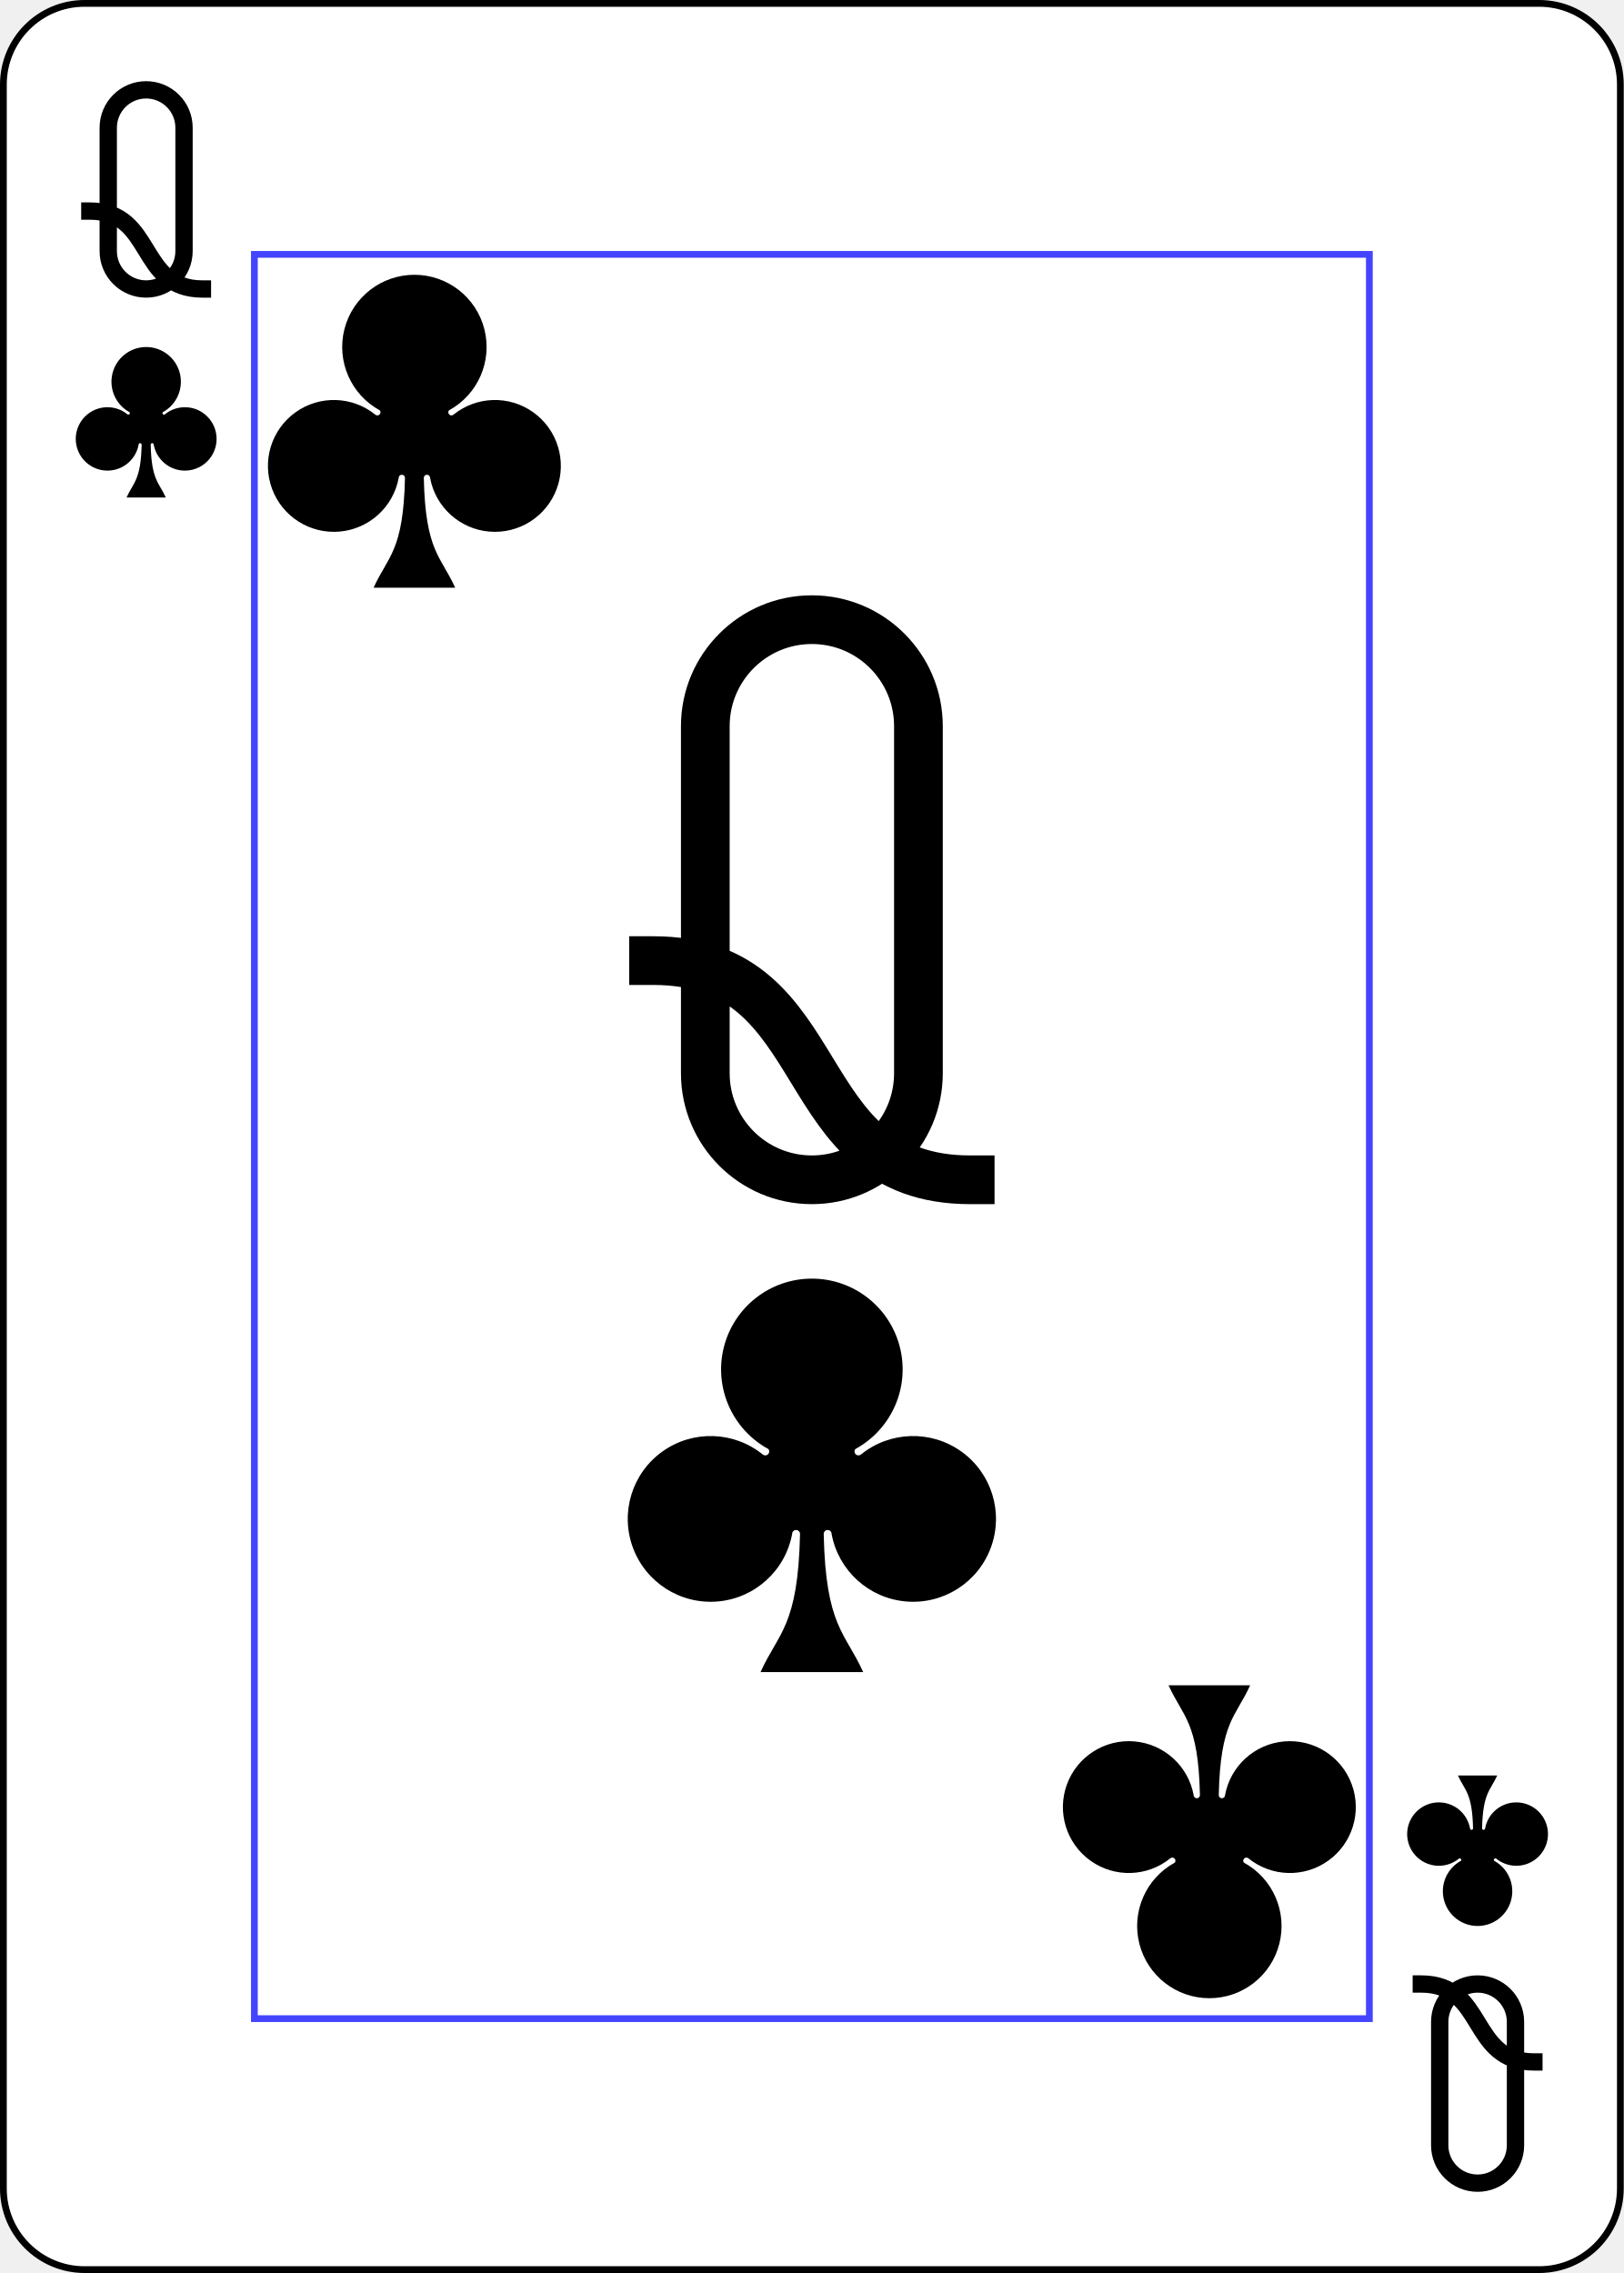
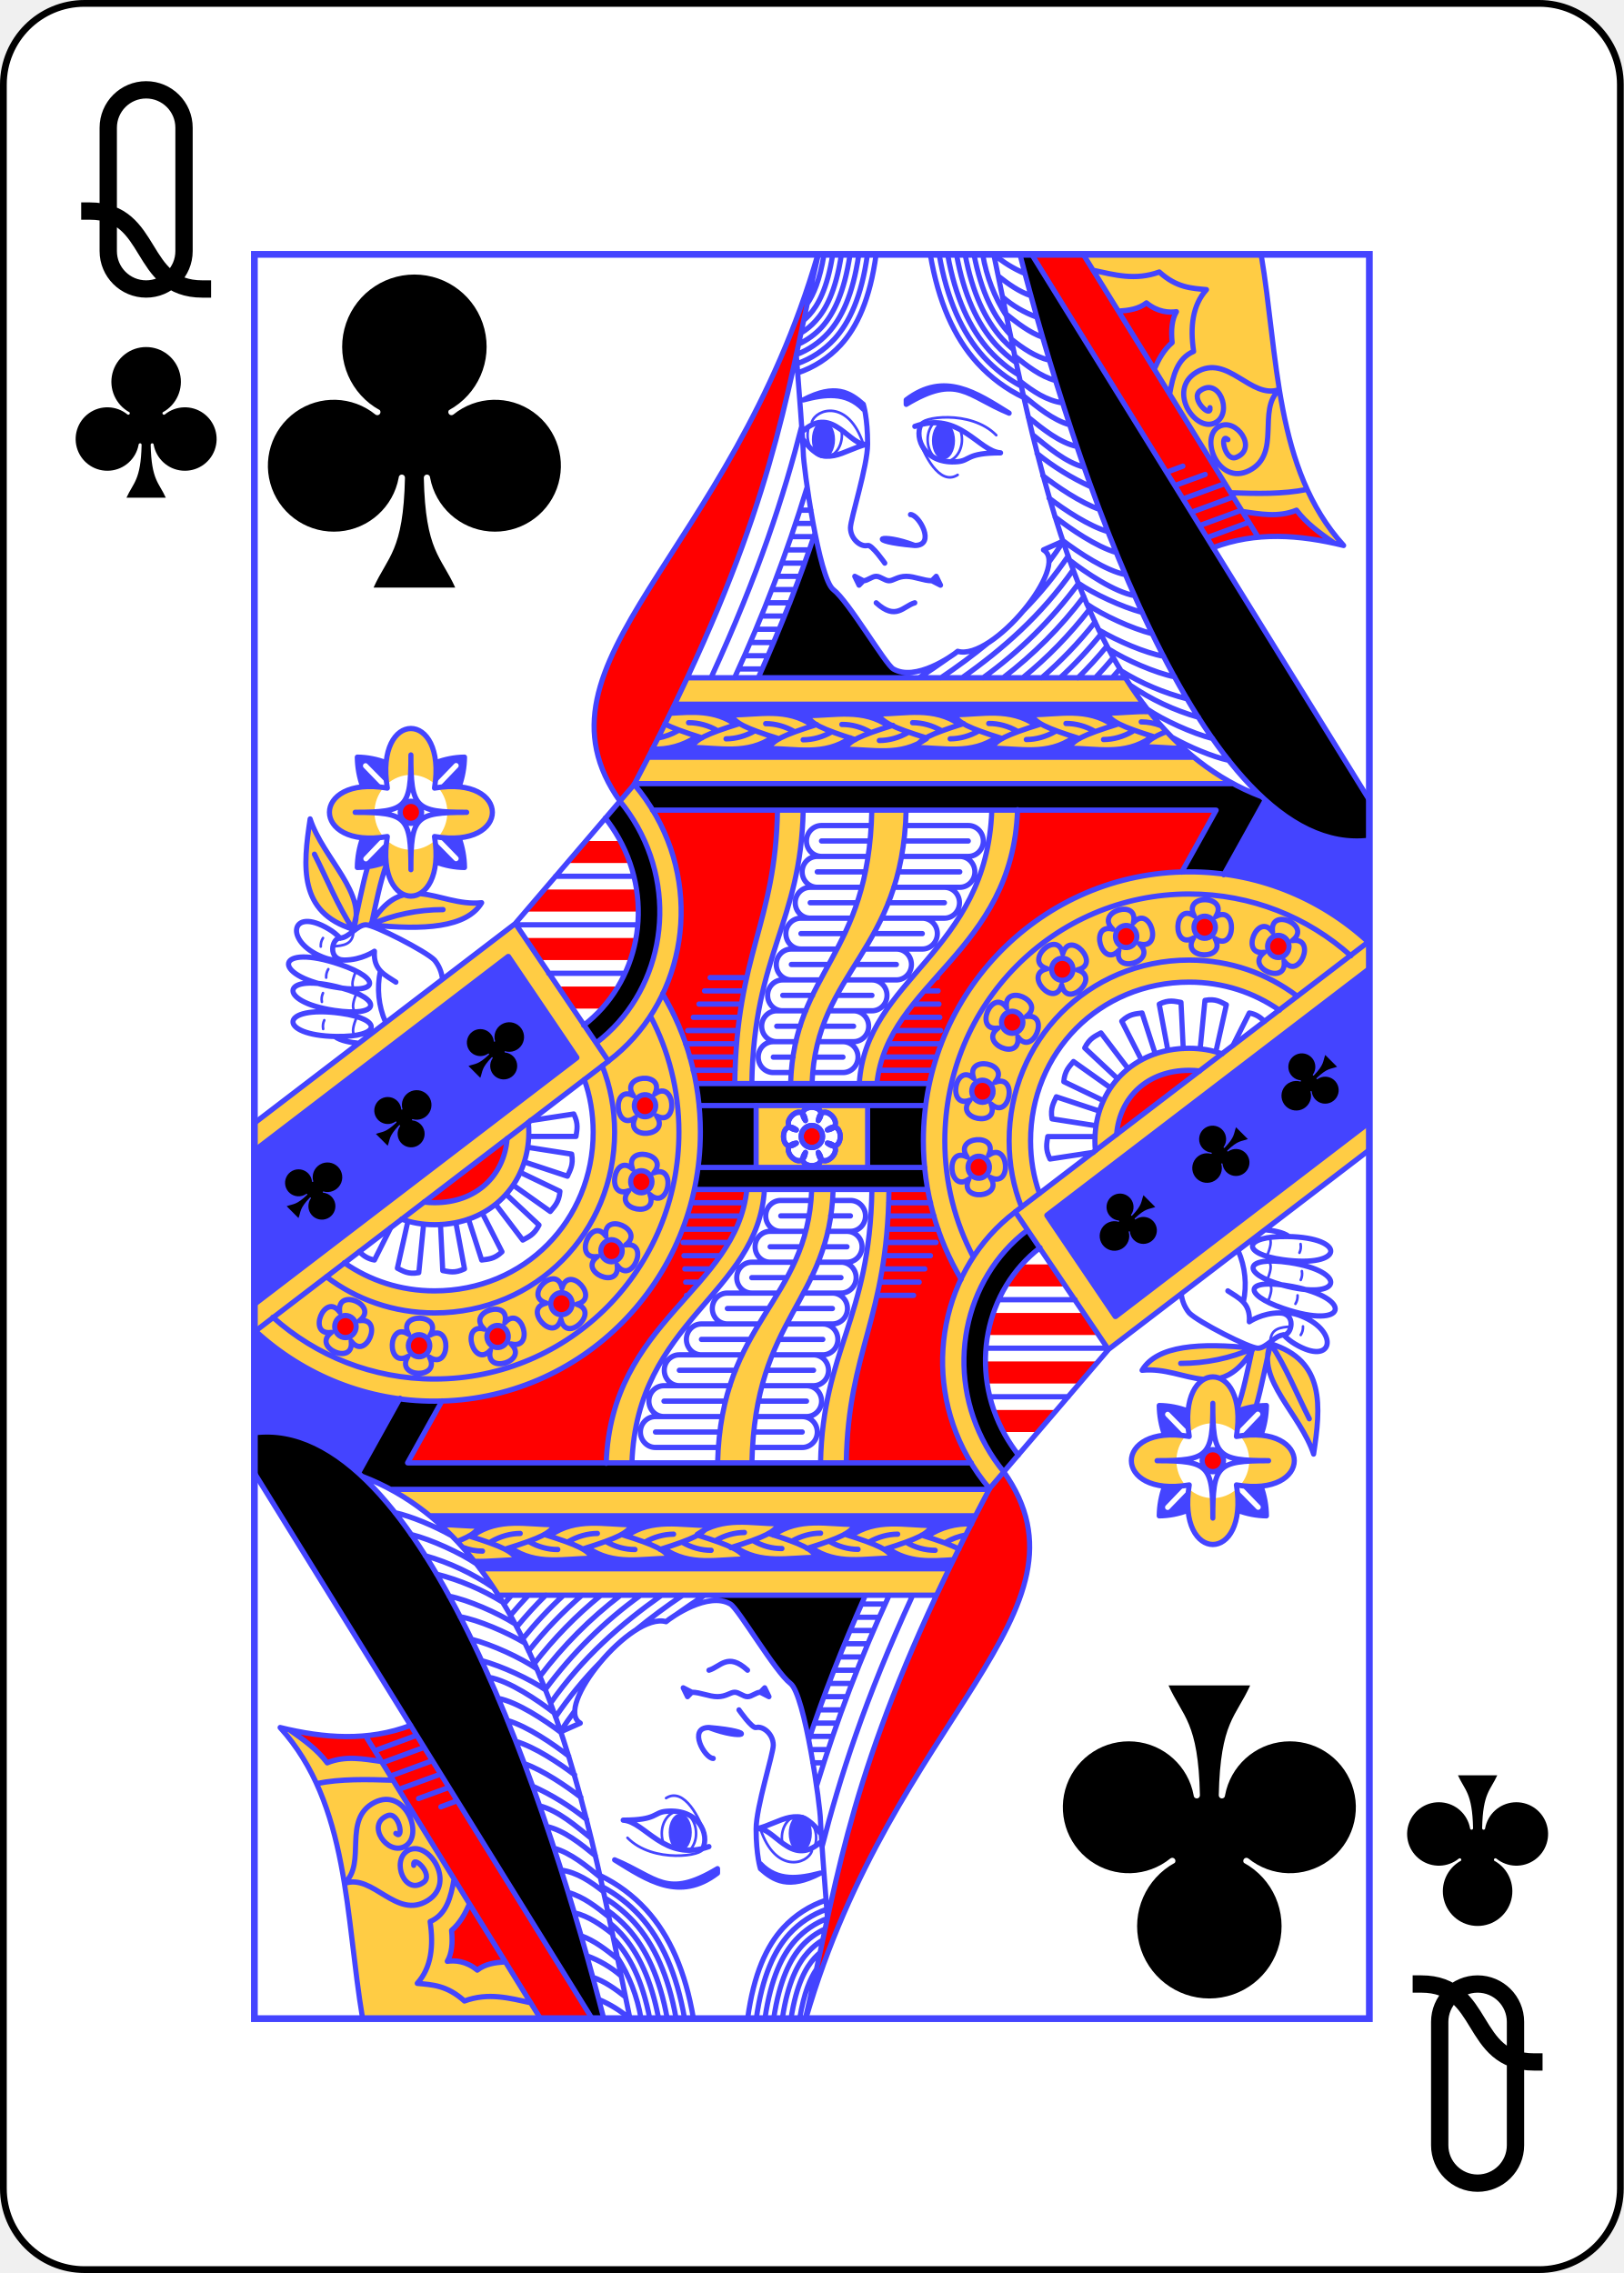
<svg xmlns="http://www.w3.org/2000/svg" xmlns:xlink="http://www.w3.org/1999/xlink" width="240" height="336" class="card" preserveAspectRatio="none" viewBox="-120 -168 240 336">
  <defs>
-     <path id="c" d="M-82.4-130.4H82.4v260.8H-82.4z" />
+     <path id="i" d="M-82.4-130.4H82.4v260.8H-82.4z" />
  </defs>
-   <symbol id="a" preserveAspectRatio="xMinYMid" viewBox="-500 -500 1000 1000">
+   <symbol id="h" preserveAspectRatio="xMinYMid" viewBox="-500 -500 1000 1000">
    <path fill="none" stroke="#000" stroke-linecap="square" stroke-miterlimit="1.5" stroke-width="80" d="M-260 100c300 0 220 360 520 360M-175 0v-285a175 175 0 0 1 350 0v570a175 175 0 0 1-350 0Z" />
  </symbol>
-   <symbol id="b" preserveAspectRatio="xMinYMid" viewBox="-600 -600 1200 1200">
+   <symbol id="a" preserveAspectRatio="xMinYMid" viewBox="-600 -600 1200 1200">
    <path d="M30 150c5 235 55 250 100 350h-260c45-100 95-115 100-350a10 10 0 0 0-20 0 210 210 0 1 1-74-201 10 10 0 0 0 14-14 230 230 0 1 1 220 0 10 10 0 0 0 14 14 210 210 0 1 1-74 201 10 10 0 0 0-20 0" />
  </symbol>
+   <symbol id="b" preserveAspectRatio="none" viewBox="0 0 1300 2000">
+     <path fill="#FC4" d="M1173.8 0c20 115.7 15.5 243.3 96.2 330-33.6-8-67-12.4-100-9.6L966.4 0Zm-669 480 510.8.1c33 50.8 73.7 92.5 125.2 119.7l-698 .8q35.1-64.8 62-120.6m-322.3 57.5c17 0 33.9 21 28.1 63.2a43 43 0 0 0-28.1-10.7 43 43 0 0 0-28.1 10.7c-5.8-42.1 11.2-63.2 28.1-63.2m260.1 63.1a220 220 0 0 1 25.7 35.8 215 215 0 0 1 7.8 202A300 300 0 0 1 520 995c0 168.4-138.8 305-310 305a312 312 0 0 1-208.8-79.6l.7-.5-1.9-2.5v-27.1l376-279.7L296 796 0 1016v-31.1l304-226 105.2 150.7.5-.5-10.7-15.3c74.4-55.4 96.5-160.2 47.7-244.8q-9.2-15.7-20.4-29zm-213.2 2.6c68.8-.5 63.8 68.2-15.1 57.4a43 43 0 0 0 10.7-28.1 43 43 0 0 0-10.7-28.1q8-1.1 15.1-1.2m-93.8 0q7 0 15.1 1.2a43 43 0 0 0-10.7 28.1 43 43 0 0 0 10.7 28.1c-78.9 10.8-84-58-15.1-57.4m754.2 26.5c-5.6 161.8-151.4 195.8-164 310.3h-20.5c7.7-119 148.9-148.4 154.5-310Zm-130 .4c-4 161.4-104.6 181.7-109.6 309.8h-25c4.3-128 91.3-143.7 94.7-309.8Zm-120 .2c-2.7 128.3-57.3 162.2-59.7 309.4h-20c2-147.2 47.5-181 49.8-309.4ZM65 640c13 39.2 55.1 75.2 53.7 109.8 4.4-19 8-38 13.5-56l21.7-2c-7.3 20-11.6 41.9-16.6 63.8L115 765c-63.6-19-58.4-71.2-50-125m89.4 24.3a43 43 0 0 0 28.1 10.7 43 43 0 0 0 28.1-10.7c4.6 33.6-5.2 53.8-18 60.6l1.7-.1c21.8 2 45 12.8 70.7 10.2-17.4 28.3-67.5 31.4-130 25 13-21 25.9-30.5 39.1-34h.7c-13.9-5.5-25.3-26-20.4-61.7M385.2 935l-280.1 208.2c29.6 20 65.2 31.7 104.9 31.7 105 0 185-80 185-180q-.1-31.8-10.3-59.4zm259.4 30h137.9a331 331 0 0 0-1 69.5l-136.5.4v-2.7c6.3 2.2 15.6 0 15.6-6.7 7 7 22-8 15-15 10 0 10-21.2 0-21.2 7-7-8-22-15-15 0-6.8-9.7-9-16-6.6zm-325.1 19q.5 5.2.5 10.9c0 58.9-44.6 105-110 105q-20.8 0-38.2-6.3z" />
+   </symbol>
+   <symbol id="c" preserveAspectRatio="none" viewBox="0 0 1300 2000">
+     <path fill="red" d="m966.3 0 201 316.5-15.6-25c20.8 2.7 41.6 7 63.3-1.5 11.6 15 27.3 26 42.4 37-29.8-6-58.7-9-87.4-6.3l-.2-.3c-17.6 2-35 5.7-52 12.1L906.5 0ZM657.6 0c-34.4 141.5-46.4 258-153 480a2759 2759 0 0 1-62 121.2l-16.3 18.7C311 461.5 555.3 342.3 657 0ZM1040 55a45 45 0 0 0 35 10c-5.3 8.6-6.5 20.7-5 35a80 80 0 0 0-20.8 30.2l-41.9-65.8c12.1-.8 23.7-2.5 32.7-9.4M182.5 620a12.5 12.5 0 0 1 12.5 12.5 12.5 12.5 0 0 1-12.5 12.5 12.5 12.5 0 0 1-12.5-12.5 12.5 12.5 0 0 1 12.5-12.5m707.2 9.9 231.3.1-39.6 70.2C936.9 704 817 805.2 787 939.6l-61.4.4c12.7-114.5 158.5-148.5 164-310.1m-425.5 0 145.9.2c-2.5 128.5-48 162.4-50 309.7l-44.8.1A308 308 0 0 0 476 838.4 215 215 0 0 0 464 630m-37.6 35 11.6 25h-74.2l22.6-25zm19 55 2.2 25H315.7l22-25zm-.6 55-7.1 25h-104l-18-25zm-21 55-19 25h-34l-17.6-25zm31.6 122.7a12.5 12.5 0 0 1 12.5 11.5 12.5 12.5 0 0 1-11.5 13.4 12.5 12.5 0 0 1-13.4-11.4 12.5 12.5 0 0 1 11.5-13.5zM650 987.5a12.5 12.5 0 0 1 12.5 12.5 12.5 12.5 0 0 1-12.5 12.5 12.5 12.5 0 0 1-12.5-12.5 12.5 12.5 0 0 1 12.5-12.5m-355.3 15c-3.4 41.5-35.5 72.5-84.7 72.5q-6.3 0-12-.7zm156.1 36.3 2.5.2a12.5 12.5 0 0 1 10.1 14.5 12.5 12.5 0 0 1-14.5 10.1 12.5 12.5 0 0 1-10-14.5 12.5 12.5 0 0 1 12-10.3m-34.3 78.2a13 13 0 0 1 4.8 1 12.5 12.5 0 0 1 6.6 16.4 12.5 12.5 0 0 1-16.4 6.6 12.5 12.5 0 0 1-6.6-16.4 13 13 0 0 1 11.6-7.6m-58.2 60a13 13 0 0 1 8.9 4 12.5 12.5 0 0 1-.6 17.7 12.5 12.5 0 0 1-17.7-.6 12.5 12.5 0 0 1 .6-17.7 13 13 0 0 1 8.8-3.4m-252.2 26a13 13 0 0 1 4.9 1 12.5 12.5 0 0 1 6.7 16.3 12.5 12.5 0 0 1-16.4 6.7 12.5 12.5 0 0 1-6.7-16.4 13 13 0 0 1 11.5-7.6m177.2 11.2a12.5 12.5 0 0 1 12.2 9 12.5 12.5 0 0 1-8.4 15.5 12.5 12.5 0 0 1-15.5-8.5 12.5 12.5 0 0 1 8.4-15.5 13 13 0 0 1 3.3-.5m-90.9 10.5a12.5 12.5 0 0 1 12.1 13 12.5 12.5 0 0 1-13 12 12.5 12.5 0 0 1-12-13 12.5 12.5 0 0 1 13-12" />
+   </symbol>
+   <symbol id="d" preserveAspectRatio="none" viewBox="0 0 1300 2000">
+     <path fill="#44F" d="M663.4 188.8A13.4 21.2 0 0 1 677 210a13.4 21.2 0 0 1-13.5 21.2A13.4 21.2 0 0 1 650 210a13.4 21.2 0 0 1 13.4-21.2m140 1.2a13.4 21.2 0 0 1 13.5 21.2 13.4 21.2 0 0 1-13.5 21.2 13.4 21.2 0 0 1-13.4-21.2 13.4 21.2 0 0 1 13.4-21.2m233.4 319.8q5 6.5 10.2 12.8l-3.9-4.2a161 161 0 0 0-12 0h-2.1l-3.4.2-11.5.7-6 .3-2.4.1-3.7.2h-3l-5 .1 1 1.7v.2l1 1.4.7.8.7.8.8.8a24 24 0 0 0 4.9 3.8l2.5 1.5 6.3 3v.1q8.9 3.9 24.1 8.8l13.6 4.3c-6.5 3.6-9.9 7-11.8 11l10.9.3c10.9.5 21.8 1.5 32.7 1.5l-11.8-12.8q12 11.9 25.2 22.4l-635.6.4 4.8-9.2h3.5l3-.1h.5l2.6-.2c14-1 28-4.4 41.5-13.6l-.7.2 1-.6q3.1.4 6.4 1.5c-6.6 3.6-9.9 7-11.8 11.1 31.8-.2 64.2 8.6 94.9-12l6.8 2c-6.6 3.6-10 7-11.9 11.2 31.9-.2 64.3 8.6 95-12l5.7 1.7c-6.6 3.6-10 7-11.9 11.1 28.8-.2 58 7 86-6.8a19 19 0 0 0-3.4 4.9c31.9-.2 64.3 8.6 95-12q2.7.7 5.6 1.7c-6.5 3.6-9.9 7-11.8 11.1 32-.2 64.4 8.6 95.1-12.2l-20.2-7.7q10.6 3.8 27 8.8c-6.6 3.6-10 7-11.9 11.1 32-.2 64.4 8.6 95.1-12.2l-39.3-15-7.7 2.3 3.3-1.2c-30.8-20.8-63.2-12-95.2-12.2 2.7 5.8 8.2 10.2 21.4 15.6l-11.8-4.5-7.7 2.3 3.3-1.2c-30.8-20.8-63.2-12-95.2-12.2 1.8 3.8 4.9 7 10.5 10.3l-7.4 2.3 3.3-1.2a86 86 0 0 0-50.1-14c-15 0-30 1.9-45 1.8 2.2 4.9 6.6 8.8 16 13.2l-6.8 2.2 3.3-1.3c-30.7-20.8-63.2-12-95.1-12.2 1.8 3.8 4.8 7 10.4 10.3l-7.3 2.3 3.2-1.2c-30.7-20.9-63.2-12-95.1-12.2 1.7 3.6 4.5 6.7 9.7 9.9l-7.7 2.4 3.2-1.3-5.8-3.6-.8-.4-2.8-1.5q-.4 0-.7-.3l-5.4-2.3-.7-.3-2.9-1-.8-.2-2.2-.7-.8-.2-2.9-.8h-.1l-2.9-.6-.8-.2-2.3-.4h-.7l-3-.5h-.5l-5.7-.6h-1.2a136 136 0 0 0-14.8-.2l-1.7.1-5.7.3q-5.7.2-11.2.6L490 510zM775 545.6l8 2.4-.6.4zM245 570a99 99 0 0 1-6.3 33.6q-10.5-1-23.7.7l22-22.3a3 3 0 1 0-4.2-4.2L210.7 600q1.7-13.3.7-23.7A100 100 0 0 1 245 570m-125 0a99 99 0 0 1 33.6 6.3q-1 10.5.7 23.7L132 578a3 3 0 1 0-4.2 4.2l22.1 22.2q-13.3-1.7-23.7-.7A100 100 0 0 1 120 570m1058.6 49c38.2 32.7 78.7 50.2 121.4 45v108.8l-1.2 6.8a308 308 0 0 0-168.3-76.6ZM215 660.6q13.2 1.7 23.7.7A100 100 0 0 1 245 695a100 100 0 0 1-33.6-6.3q1-10.5-.7-23.7l22.3 22c2.8 3 7.2-1.4 4.2-4.2zm-65 0L128 683c-3 2.8 1.4 7.2 4.2 4.2l22.2-22.1q-1.7 13.3-.7 23.7A100 100 0 0 1 120 695a99 99 0 0 1 6.3-33.6q10.5 1 23.7-.7M296 796l80 114.7L0 1190.3v-174.4z" />
+   </symbol>
+   <symbol id="e" preserveAspectRatio="none" viewBox="0 0 1300 2000">
+     <path d="M906.4 0 1300 618.6V664C1102.8 687.9 952.6 226.5 892.7 0ZM653.8 316.5c6.3 30.7 13.9 58 21.2 63.5 17.9 13.3 60.7 84.8 70 90q8.3 4.4 18 4l-1.2 6-173.7-.1a1944 1944 0 0 0 65.7-163.4M1141 599.9a281 281 0 0 0 33.3 14.8l4 4.5-47.6 83.8a259 259 0 0 0-49.5-2.8L1121 630l-656.9-.2a245 245 0 0 0-21.2-29.5zm-714.7 20q11.3 13.3 20.4 29c48.8 84.6 26.7 189.4-47.7 244.8l-15.1-19.8c64.2-47.8 83.7-138.1 40.9-212.2q-7.1-12.1-15.7-22.8zM787 940a305 305 0 0 0-5.6 94.8l-66.4.3.2-70H518.5q-1.3-12.6-3.2-25z" />
+   </symbol>
+   <symbol id="f" preserveAspectRatio="none" viewBox="0 0 1300 2000">
+     <path fill="none" stroke="#44F" stroke-linecap="round" stroke-linejoin="round" stroke-width="6" d="M0 984.8 303.7 759m995.1 20.6A312 312 0 0 0 1090 700c-171.2 0-310 136.6-310 305 0 57.3 16 110.9 44 156.7M1298 780l-410.8 305.4M787 940H515.7M0 1190.3l376-279.6m-71.8-152.2 108.6 156M296.3 796 376 910.5M442.8 601 304.2 758.5m109 155.7c85-62.8 110.3-182.3 55.1-277.8q-11.3-19.5-25.7-35.8m-43.6 293c74.4-55.3 96.5-160 47.7-244.7q-9.1-15.7-20.4-29M295.8 796 0 1016m383.9-142c64.2-47.9 83.7-138.2 40.9-212.3q-7.1-12.1-15.7-22.8M304.9 760h142M351 705h91.4M343 815h89m11.1-215h698m-682-30h636M490 510h547m-532-30h510.5M657.5.2c-34.3 141.4-46.3 258-152.8 479.8a2759 2759 0 0 1-62.1 121.2M464 630h656.6m-510.7.3c-2.3 128.3-47.8 162.2-49.8 309.4m79.8-309.4C637 758.6 582.5 792.5 580 939.7M719.9 630c-3.4 166-90.4 181.9-94.7 309.8M759.9 630c-4 161.4-104.7 181.7-109.7 309.8M859.8 630c-5.6 161.5-147 191-154.5 309.9m184.5-310.3c-5.6 161.8-151.4 195.8-164 310.3m56.5 25H518.6m272.2-40h-62.5m67.1-15h-62.9m68.4-15h-62.2m61.5-15h-53.4m52.4-15h-42.5m41.5-15h-30m29-15H781m-220.4 90h-49m49.6-15h-53.5m54.6-15h-59.4m60.9-15h-58.6m60.4-15h-53.9m56.3-15h-49.7m52.5-15h-46m49.2-15h-42.7m265 0h-1.7m-773 385c50.1 43.6 116 70 188.4 70 158 0 285-125.3 285-280 0-47.5-12-92.1-33.2-131.3M84.1 1159.1c35 25.7 78 40.9 125.9 40.9 118.2 0 210-91.4 210-205q-.1-40.1-14.4-74.9m-207.7 154.2q6 .7 12.1.7c49.2 0 81.3-31 84.7-72.6m-122.9 91.3q17.4 6.2 38.2 6.3c65.4 0 110-46.1 110-105q0-5.6-.5-11m-214.6 159.2c29.6 20 65.4 31.8 105.1 31.8 105 0 185-80 185-180q-.1-31.8-10.3-59.4m257.8 46.3c-3.5-24.8-35.4 7-10.6 10.6-20-15-20 30 0 15-24.8 3.5 7 35.4 10.6 10.6-15 20 30 20 15 0 3.5 24.8 35.4-7 10.6-10.6 20 15 20-30 0-15 24.8-3.5-7-35.4-10.6-10.6 15-20-30-20-15 0m-5 18.1a12.5 12.5 0 0 0 12.5 12.5 12.5 12.5 0 0 0 12.5-12.5 12.5 12.5 0 0 0-12.5-12.5 12.5 12.5 0 0 0-12.5 12.5m77.5-35v70m366.2-334.7 40.2-70.2m8.8 73.2 48.1-84.1M906.3 0 1300 618.6m-182.3-286.1c49.9-18.5 100.9-14.7 152.3-2.5-80.7-86.7-76.1-214.3-96.2-330M966.4 0 1170 320M892.5-.4C952.3 226 1102.7 688 1300 664.2M862-.4c48.3 224.1 98.8 536.3 312.3 615.1m-14.7-311-48.9 17.5M1151 290l-48.9 17.5m39.3-32.6-48.9 17.5m39.3-32.6-49 17.4m25.8-27.7-35.4 12.6m9.4-22-19 6.9m194.6 79.8c-15.8-10.8-31.5-21.7-43.1-36.8-21.7 8.6-42.5 4.2-63.3 1.5m75.3-25c-27.7 5.5-58 4.7-88.3 3.8m56-116.5c-26 22.4 3 72.3-34.7 91.2-36 18-59-38-35-50 20-10 45 25 20 35-14.1 5.7-20.1-28.6-10-20m59.8-56.7c-33.4 11.5-60.1-41.4-96.8-19.5-34.6 20.7.2 70.3 23.3 56.5 19.2-11.5 3.2-51.4-18.7-35.7-12.4 8.8 13.3 32.3 11.5 19.2m-47-15.4c3.7-20.7 8.8-40.4 27.9-48.4-4.2-27.9-1.4-52.3 15-70-17.4-1.6-34.5-2-55-20-28 10-52.5 3.2-77.4-2m71.6 112.2c5-11.3 11-22 20.8-30.2-1.5-14.3-.3-26.4 5-35-8.5 1.2-21.8.6-35-10-9 7-20.6 8.6-32.7 9.4M905.5 46.9c-14-4.6-26.2-13.1-38.2-22.3m45.1 46.6a127 127 0 0 1-40-22.8M919 93.9c-15.6-5.4-29.2-15.8-42.7-26.4M927 120c-16.7-3.8-30.8-13.5-44.6-24m51.6 47c-17.7-4.8-32.6-16.2-47.5-27.8m55.9 53.2c-18.8-2.6-34.4-13-49.5-24.5m57.7 49.3c-19.4-5.3-38-20.2-54-33m62.5 57.6c-20.3-4.3-39.9-19.8-56.8-33.2m65.1 56.6c-21.7-5.3-42.5-23-60.1-36.8m68.2 59.1a293 293 0 0 1-63-37.8m72.6 63.3c-22.1-7.6-49-25.5-65.9-38.2m76 63.5c-22.1-6.2-50.3-24.5-68.7-38M1005 338c-23.4-6.6-53.5-26.7-71.6-40.4m82.4 65.5c-22.7-4.3-54-24.5-74-39.2m84.6 63c-23.4-4-56.5-25.7-76.5-40.7m85.3 59.7c-24-6.3-56.5-21-74.8-33.3m86.6 57.5c-24.1-6-57.7-21-76.5-33.7m89.7 59.2c-21-3.6-53.8-17.2-75.8-29.9m88.6 53.2c-22.3-4.3-56-18.6-77.1-31.5m91.7 56.5a281 281 0 0 1-77.1-31.8m90.4 52.7a276 276 0 0 1-79.9-36.5m96.4 60.6c-24-5.9-57.6-20.9-76.6-33.5m95.4 58.2c-19.2-4.1-45.9-15-66-26m-432-353c-20.6 78.5-50 167.3-105.6 285m99.2-366.3c3 36.7 8.2 104.4 8.2 111.7 0 15 18.2 142.5 35 155 17.9 13.3 60.7 84.8 70 90 25.8 14.6 68.6-14.7 75-20 40.5 11.4 131.5-97 100-115l23.2-10m-299-60.2a1672 1672 0 0 1-84.4 215.3m93.8-164c-16.7 48.8-38 102.6-66 163.7m-23.1-9.8H592m-20.6-15h27.3m-20.6-15h27.3m-20.7-15h27M591 410h27m-20.7-15h27m-21-15h26.8m-20.8-15h26.6m-21.1-15h26.8m-21.3-15H647m-21.2-15h26.5M631 305h20m-15-15h13m248 113.6a443 443 0 0 0 51.9-61.7M800.4 480.1a731 731 0 0 0 55.2-39.8M825.2 480c47.3-32.5 92-70.3 129.5-122.4M849.5 480.1a497 497 0 0 0 111.3-107M873 480a486 486 0 0 0 94.2-92.1m-71.2 92a477 477 0 0 0 77.6-77.4M918 480.1c22-18.7 43-39.5 62.3-63.4M939.5 480q25-22.3 47.6-49.5m-27 49.7a457 457 0 0 0 34-36.2m-13.6 36q10.7-11 21-22.9m-1.5 23 9.2-10.3m-82.6-121.2q8.3-10.8 16.2-22.6M775 480q16.6-10.5 32.7-21.6M900 550q17.3-.1 33.8-9.2m21.3 7c-30.7 20.8-63.2 12-95.1 12.2 4.4-9.3 16-15.1 55.8-27.2m-59.6-1q17.3-.1 33.8 9m21.4-7c-30.8-20.7-63.2-12-95.2-12 4.4 9.2 16 15 55.9 27.1m-60.9.3q17.3-.1 33.8-9.2m21.3 7c-30.7 20.8-63.2 12-95.1 12.2 4.4-9.3 16-15.1 55.8-27.3m-59.6-1q17.3 0 33.8 9.1m21.4-7c-30.8-20.8-63.2-12-95.2-12.1 4.4 9.3 16 15.1 55.9 27.2m-54.7 3q17.3-.1 33.8-9.2m21.4 7c-30.8 20.9-63.2 12-95.2 12.2 4.4-9.3 16-15.1 55.9-27.2m-59.6-1q17.2-.2 33.8 9M740 535c-30.7-20.8-63.2-12-95.1-12.2 4.3 9.3 16 15.1 55.8 27.3m-60.9.2q17.3-.1 33.8-9.2m21.4 7c-30.8 20.8-63.2 12-95.2 12.2 4.4-9.3 16-15.1 55.9-27.3m-59.6-1q17.2 0 33.8 9.2m21.3-7c-30.7-20.9-63.2-12-95.1-12.2 4.3 9.3 16 15.1 55.8 27.2m-62 0q17.3-.1 33.9-9.2m21.3 7c-30.7 20.8-63.2 12-95.1 12.1 4.3-9.3 16-15.1 55.8-27.2m-59.6-1A68 68 0 0 1 540 540m21.3-7c-24.7-16.8-50.6-14.3-76.4-12.8m-6.4 12c8.3 4.5 21.7 9.2 43.5 15.9m468 1.9q17.3-.1 33.8-9.2m21.3 7c-30.7 20.8-63.2 12-95.1 12.2 4.4-9.3 16-15.1 55.8-27.2m-59.6-1q17.3-.1 33.8 9m21.4-7c-30.8-20.7-63.2-12-95.2-12 4.4 9.2 16 15 55.9 27.1m81-30.5c-16.3-.6-32.7 1.7-49 1.6 4.3 9.3 16 15.1 55.8 27.2M1034 530q11.7 0 23.1 4.3m24.3 25.7c-14.5 0-29.1-1.8-43.6-1.7 3-6.3 9.2-11 25.4-17.2m-592.8 7.2a75 75 0 0 0 23.4-8.3m21.3 7a87 87 0 0 1-51.4 13.8m-145.1 451.4 51.4 7.8c2.2 12.5-2 18.2-5 25l-50.3-16.2m-4.7 11.8 46.3 21.6c-1.1 12.6-6.6 17-11.3 22.8l-43.3-29.9m-8.3 10.3 38.5 35c-5.8 11.3-12.5 13.4-19 17l-31.7-40.6m-15.5 10 23 43.9c-9.3 8.6-16.3 8.2-23.7 9.3l-15.4-46.4m-14.7 4L245 1150c-11.5 5.5-18 3.1-25.4 2l-2.6-52.3m-19.7-.4-5.6 55c-12.6 2.3-18.2-1.8-25-5L179 1096m142.8-114 50.6-7.5c5.8 11.4 3.6 18 2.6 25.4h-55.2M443 966.2a12.5 12.5 0 0 0 13.4 11.4 12.5 12.5 0 0 0 11.5-13.4 12.5 12.5 0 0 0-13.4-11.5 12.5 12.5 0 0 0-11.5 13.5m25.9 10.5c26 13 21.8-41.9-2-25 13-26-41.8-21.7-24.9 2-26-13-21.8 41.8 2 25-13 26 41.8 21.7 24.9-2m-30 72.4a12.5 12.5 0 0 0 10 14.5 12.5 12.5 0 0 0 14.5-10 12.5 12.5 0 0 0-10-14.6 12.5 12.5 0 0 0-14.6 10.1m22.4 16.7c22 19.2 31.7-35 4.4-24.6 19.2-22-35-31.6-24.6-4.4-22-19.2-31.7 35-4.4 24.6-19.2 22 35 31.7 24.6 4.4m-56.3 58.8a12.5 12.5 0 0 0 6.6 16.4 12.5 12.5 0 0 0 16.4-6.6 12.5 12.5 0 0 0-6.6-16.4 12.5 12.5 0 0 0-16.4 6.6m18 21.3c17.2 23.6 38.8-27 10-23 23.5-17-27-38.7-23-9.8-17.1-23.6-38.8 27-9.9 23-23.6 17 27 38.7 23 9.8m-73.5 34.5a12.5 12.5 0 0 0-.6 17.7 12.5 12.5 0 0 0 17.7.6 12.5 12.5 0 0 0 .6-17.7 12.5 12.5 0 0 0-17.7-.6m8 26.8c6 28.5 46.2-9 18.2-17 28.5-6.1-9-46.3-17-18.3-6.1-28.5-46.3 9-18.3 17-28.5 6 9 46.3 17 18.3m-77.4 7.5a12.5 12.5 0 0 0-8.4 15.5 12.5 12.5 0 0 0 15.5 8.5 12.5 12.5 0 0 0 8.4-15.6 12.5 12.5 0 0 0-15.5-8.4m-4.8 27.5c-7.3 28.3 45.4 12.6 24-7.1 28.2 7.2 12.5-45.5-7.2-24 7.2-28.2-45.5-12.5-24 7.2-28.2-7.3-12.5 45.4 7.2 24m-82.8-17.6a12.5 12.5 0 0 0-12.9 12 12.5 12.5 0 0 0 12 13 12.5 12.5 0 0 0 13-12 12.5 12.5 0 0 0-12-13m-13.4 24.6c-15.8 24.5 39.1 26.3 25 .8 24.5 15.8 26.3-39.1.8-25 15.8-24.5-39.1-26.3-25-.8-24.5-15.8-26.3 39.1-.8 25m-68.1-45.4a12.5 12.5 0 0 0-16.4 6.7 12.5 12.5 0 0 0 6.7 16.4 12.5 12.5 0 0 0 16.4-6.7 12.5 12.5 0 0 0-6.7-16.4m-21.2 18.2c-23.5 17.3 27.2 38.6 23 9.7 17.3 23.5 38.6-27.2 9.7-23 23.5-17.3-27.2-38.6-23-9.7-17.3-23.5-38.6 27.2-9.7 23m69-118.5L140 1140a30 30 0 0 1-17.5-9.5M657 0C555.2 342.3 311.1 461.6 426.3 620M210 605c15-90-70-90-55 0-90-15-90 70 0 55-15 90 70 90 55 0 90 15 90-70 0-55m-27.5-37.5c0 60-5 65-65 65 60 0 65 5 65 65 0-60 5-65 65-65-60 0-65-5-65-65m-12.5 65a12.5 12.5 0 0 0 12.5 12.5 12.5 12.5 0 0 0 12.5-12.5 12.5 12.5 0 0 0-12.5-12.5 12.5 12.5 0 0 0-12.5 12.5m68.7-28.9A100 100 0 0 0 245 570a100 100 0 0 0-33.6 6.3m-57.8 0A100 100 0 0 0 120 570a99 99 0 0 0 6.3 33.6m112.4 57.8A100 100 0 0 1 245 695a100 100 0 0 1-33.6-6.3m-57.8 0A100 100 0 0 1 120 695a99 99 0 0 1 6.3-33.6m93 160.4A40 40 0 0 0 210 800c-10-10-70-40-80-40s-20 15-30 15-15 25 5 25 35-10 35-10c-1.7 21.6 12.9 27.1 25 35m-18.1-12.8a93 93 0 0 0 6 58.2M100 805c-75-25-81.8 12-10 25 55 10 59.5-8.5 10-25m1.8 26.7c-70.6-19-77.6 15.3-8.6 25.4 52.9 7.7 56.9-12.5 8.6-25.4m-1.1 28.6c-71.9-9.7-74.7 25.2-5.5 26.3 53 .9 54.6-19.7 5.5-26.3m-.6-85a58 58 0 0 0-13.4-10.5c-45-26.2-52.1 14.3-7.6 31.6 9.1 3.6 16.1 4.3 20.9 3m15-34.4c18.2-39.3-35-80-50-125-8.4 53.8-13.6 106 50 125m0 0c-17.8-26.4-30.2-56.5-45-85m104.1 46c-13.2 3.5-26.2 13-39.1 34 62.5 6.4 112.6 3.3 130-25-25.8 2.6-48.9-8.1-70.7-10.2M135 760a218 218 0 0 1 85-17.2m413.5-608.5a120 120 0 0 0 50-31.5c19.3-20.5 34.3-52 41.4-102.7M632.7 124a108 108 0 0 0 43.6-28c17.3-18.6 31.5-47.4 38.5-95.9m-82.9 113.5a97 97 0 0 0 37-24.4c15.5-16.6 28.9-42.9 35.8-89M637.5 89a72 72 0 0 0 16.8-13.5C666.1 63 678 41.6 684.4.3m-49.7 101.3a84 84 0 0 0 27-19.2c13.4-14.6 26-38.4 32.8-82.2m-54 74.6q3.4-2.9 6.4-6C657 58 668 39.1 674.3.2m113.8 0q13.8 79.2 55 123.1a175 175 0 0 0 54 39M798.4 0c9 50.8 26.6 89 52.1 116.4a163 163 0 0 0 44 33.2M808.3.1c8.8 48.5 25.7 84.2 49.3 109.6q15.6 16.4 33.7 27M818.6 0c8.6 46.2 24.6 79.4 46.4 102.8q11 11.5 23.2 19.9m-11.4-53A183 183 0 0 1 849.2.2m-20.5 0c8.5 43.8 23.6 74.5 43.6 96q6 6.4 12.7 11.8M839 0c8.4 42.8 23.3 71.4 42.4 91M644.8 55.7c7-10 14.4-26.2 19.4-55.6m234 21.5a139 139 0 0 1-36-21.6M880 180c-37.9-22.8-75.4-48-120-15v5c60-35 70-10 120 10m-170-10v5.5c-20-20.5-45.3-16.8-70-10.5 37.2-18.9 54.5-8.3 70 5m0 0s5 15 5 45c0 25-20 85-20 95 0 13 12.3 22.1 20 20 4.8-1.3 20 20 20 20m30-55c10 0 30 35 5 35-40-15-60-5 0 0m25 35 5 10-10-5zm-95 0 5 10 5-5zm90 5c-10 0-20-5-30-5s-15 5-20 5-10-5-15-5-10 5-15 5m60 25c-13.5 3.8-21.9 20.5-45 0m45-200c52.2-18 74.4 28.5 100 30-40 0-35 8.7-50 10-38.3 3.3-51-26.4-42.7-42.3M640 200c35-30 55 20 75 15-29.2 6.6-50 30-75-5M137.3 755.6c5-22 9.3-43.8 16.6-63.8M115 765c6.2-23.9 10.3-48.4 17.2-71.1m-38 193c6.1 4.5 18 6.5 27.2 7.4M717.6 665h-56.4m51 35h-56m46.5 35H648m40.3 35h-51.1m32.5 35H626m25 35h-35m20.4 35H609m19.2 35H605m110.4-227.5h-54.2a17.5 17.5 0 1 1 0-35h56.4m-9.6 70h-51.8a17.5 17.5 0 1 1 0-35h56m-16.1 70h-48a17.5 17.5 0 1 1 0-35h54.6m-23.4 70h-42.1a17.5 17.5 0 1 1 0-35h51m-28.2 70h-34a17.5 17.5 0 1 1 0-35h43.8m-26.9 70h-27a17.5 17.5 0 1 1 0-35h35m-19.4 70H609a17.5 17.5 0 1 1 0-35h27.4m-10.4 70h-21a17.5 17.5 0 1 1 0-35h23.2M832.4 665h-75.2m65.3 35h-71.8m53.9 35H739m39.8 35H722m26.6 35h-48m19.5 35h-40.9m19.5 35H663m23.3 35h-32.8M759 647.5h73.4a17.5 17.5 0 1 1 0 35h-75.2m-2.6 0h67.9a17.5 17.5 0 1 1 0 35h-71.8m-5.3 0h59.2a17.5 17.5 0 1 1 0 35H739m-7.8 0h47.6a17.5 17.5 0 1 1 0 35H722m-10.4 0h37a17.5 17.5 0 1 1 0 35h-48m-11 0h30.5a17.5 17.5 0 1 1 0 35h-40.9m-9 0h28.5a17.5 17.5 0 1 1 0 35H663m-5.5 0h28.8a17.5 17.5 0 1 1 0 35h-32.8" />
+   </symbol>
+   <symbol id="g" preserveAspectRatio="none" viewBox="0 0 1300 2000">
+     <g transform="matrix(-1 0 0 1 1300 0)">
+       <path fill="none" stroke="#44F" stroke-linecap="round" stroke-linejoin="round" stroke-width="3" d="M1184.5 767.2c.3 15.4 12 16.5 23.9 17.3m-27 27.2c3.7 9.4 6.3 17.2 2.1 21.1m-2.7 4c3.6 9.4 6.2 17.3 2 21.2m-2 6.6c3.6 9.3 6.2 17.2 2 21.1m31-75.4q2.8 4.4 2.5 9.6m3.7 17.5q2.3 4.8 1.3 10m-2.8 20.8q2.3 4.6 1.3 9.9m.2-103.1q2.9 4.4 2.6 9.7M435 205c29.9-29.8 90-20.2 87.8-12.1M480 250c21.6 13.4 40-25 45-40m65 5c17.6-51.3 55-40 60-25m-142.6.4A28 28 0 0 1 515 210c0 13.8-9 25-20 25s-20-11.2-20-25q0-6.5 2.4-12m176-2.6q1.6 4.5 1.6 9.6c0 13.8-9 25-20 25s-20-11.2-20-25q0-3.3.7-6.5" />
+       <use xlink:href="#a" height="90" transform="scale(1 .972)rotate(-45 1595.6 -687.3)" />
+       <use xlink:href="#a" height="90" transform="scale(1 .972)rotate(-45 1745.2 -778)" />
+       <use xlink:href="#a" height="90" transform="scale(1 .972)rotate(-45 1899 -861.4)" />
+     </g>
+   </symbol>
  <rect width="239" height="335" x="-119.5" y="-167.5" fill="#fff" stroke="#000" rx="12" ry="12" />
-   <use xlink:href="#a" height="32" x="-114.4" y="-156" />
-   <use xlink:href="#b" height="26.77" x="-111.78" y="-119" />
-   <use xlink:href="#b" height="55.68" x="-86.59" y="-132.16" />
+   <use xlink:href="#b" width="164.8" height="260.8" x="-82.4" y="-130.4" />
+   <use xlink:href="#b" width="164.8" height="260.8" x="-82.4" y="-130.4" transform="rotate(180)" />
+   <use xlink:href="#c" width="164.8" height="260.8" x="-82.4" y="-130.4" />
+   <use xlink:href="#c" width="164.8" height="260.8" x="-82.4" y="-130.4" transform="rotate(180)" />
+   <use xlink:href="#d" width="164.8" height="260.8" x="-82.4" y="-130.4" />
+   <use xlink:href="#d" width="164.8" height="260.8" x="-82.4" y="-130.4" transform="rotate(180)" />
+   <use xlink:href="#e" width="164.8" height="260.8" x="-82.4" y="-130.4" />
+   <use xlink:href="#e" width="164.8" height="260.8" x="-82.4" y="-130.4" transform="rotate(180)" />
+   <use xlink:href="#f" width="164.8" height="260.8" x="-82.4" y="-130.4" />
+   <use xlink:href="#f" width="164.8" height="260.8" x="-82.4" y="-130.4" transform="rotate(180)" />
+   <use xlink:href="#g" width="164.8" height="260.8" x="-82.4" y="-130.4" />
+   <use xlink:href="#g" width="164.8" height="260.8" x="-82.4" y="-130.4" transform="rotate(180)" />
+   <use xlink:href="#h" height="32" x="-114.4" y="-156" />
+   <use xlink:href="#a" height="26.8" x="-111.8" y="-119" />
+   <use xlink:href="#a" height="55.7" x="-86.6" y="-132.2" />
  <g transform="rotate(180)">
-     <use xlink:href="#a" height="32" x="-114.4" y="-156" />
-     <use xlink:href="#b" height="26.77" x="-111.78" y="-119" />
-     <use xlink:href="#b" height="55.68" x="-86.59" y="-132.16" />
+     <use xlink:href="#h" height="32" x="-114.4" y="-156" />
+     <use xlink:href="#a" height="26.8" x="-111.8" y="-119" />
+     <use xlink:href="#a" height="55.7" x="-86.6" y="-132.2" />
  </g>
-   <use xlink:href="#a" height="90" x="-45" y="-80" />
-   <use xlink:href="#b" height="70" x="-35" y="15" />
-   <use xlink:href="#c" fill="none" stroke="#44F" />
+   <use xlink:href="#i" fill="none" stroke="#44F" />
</svg>
